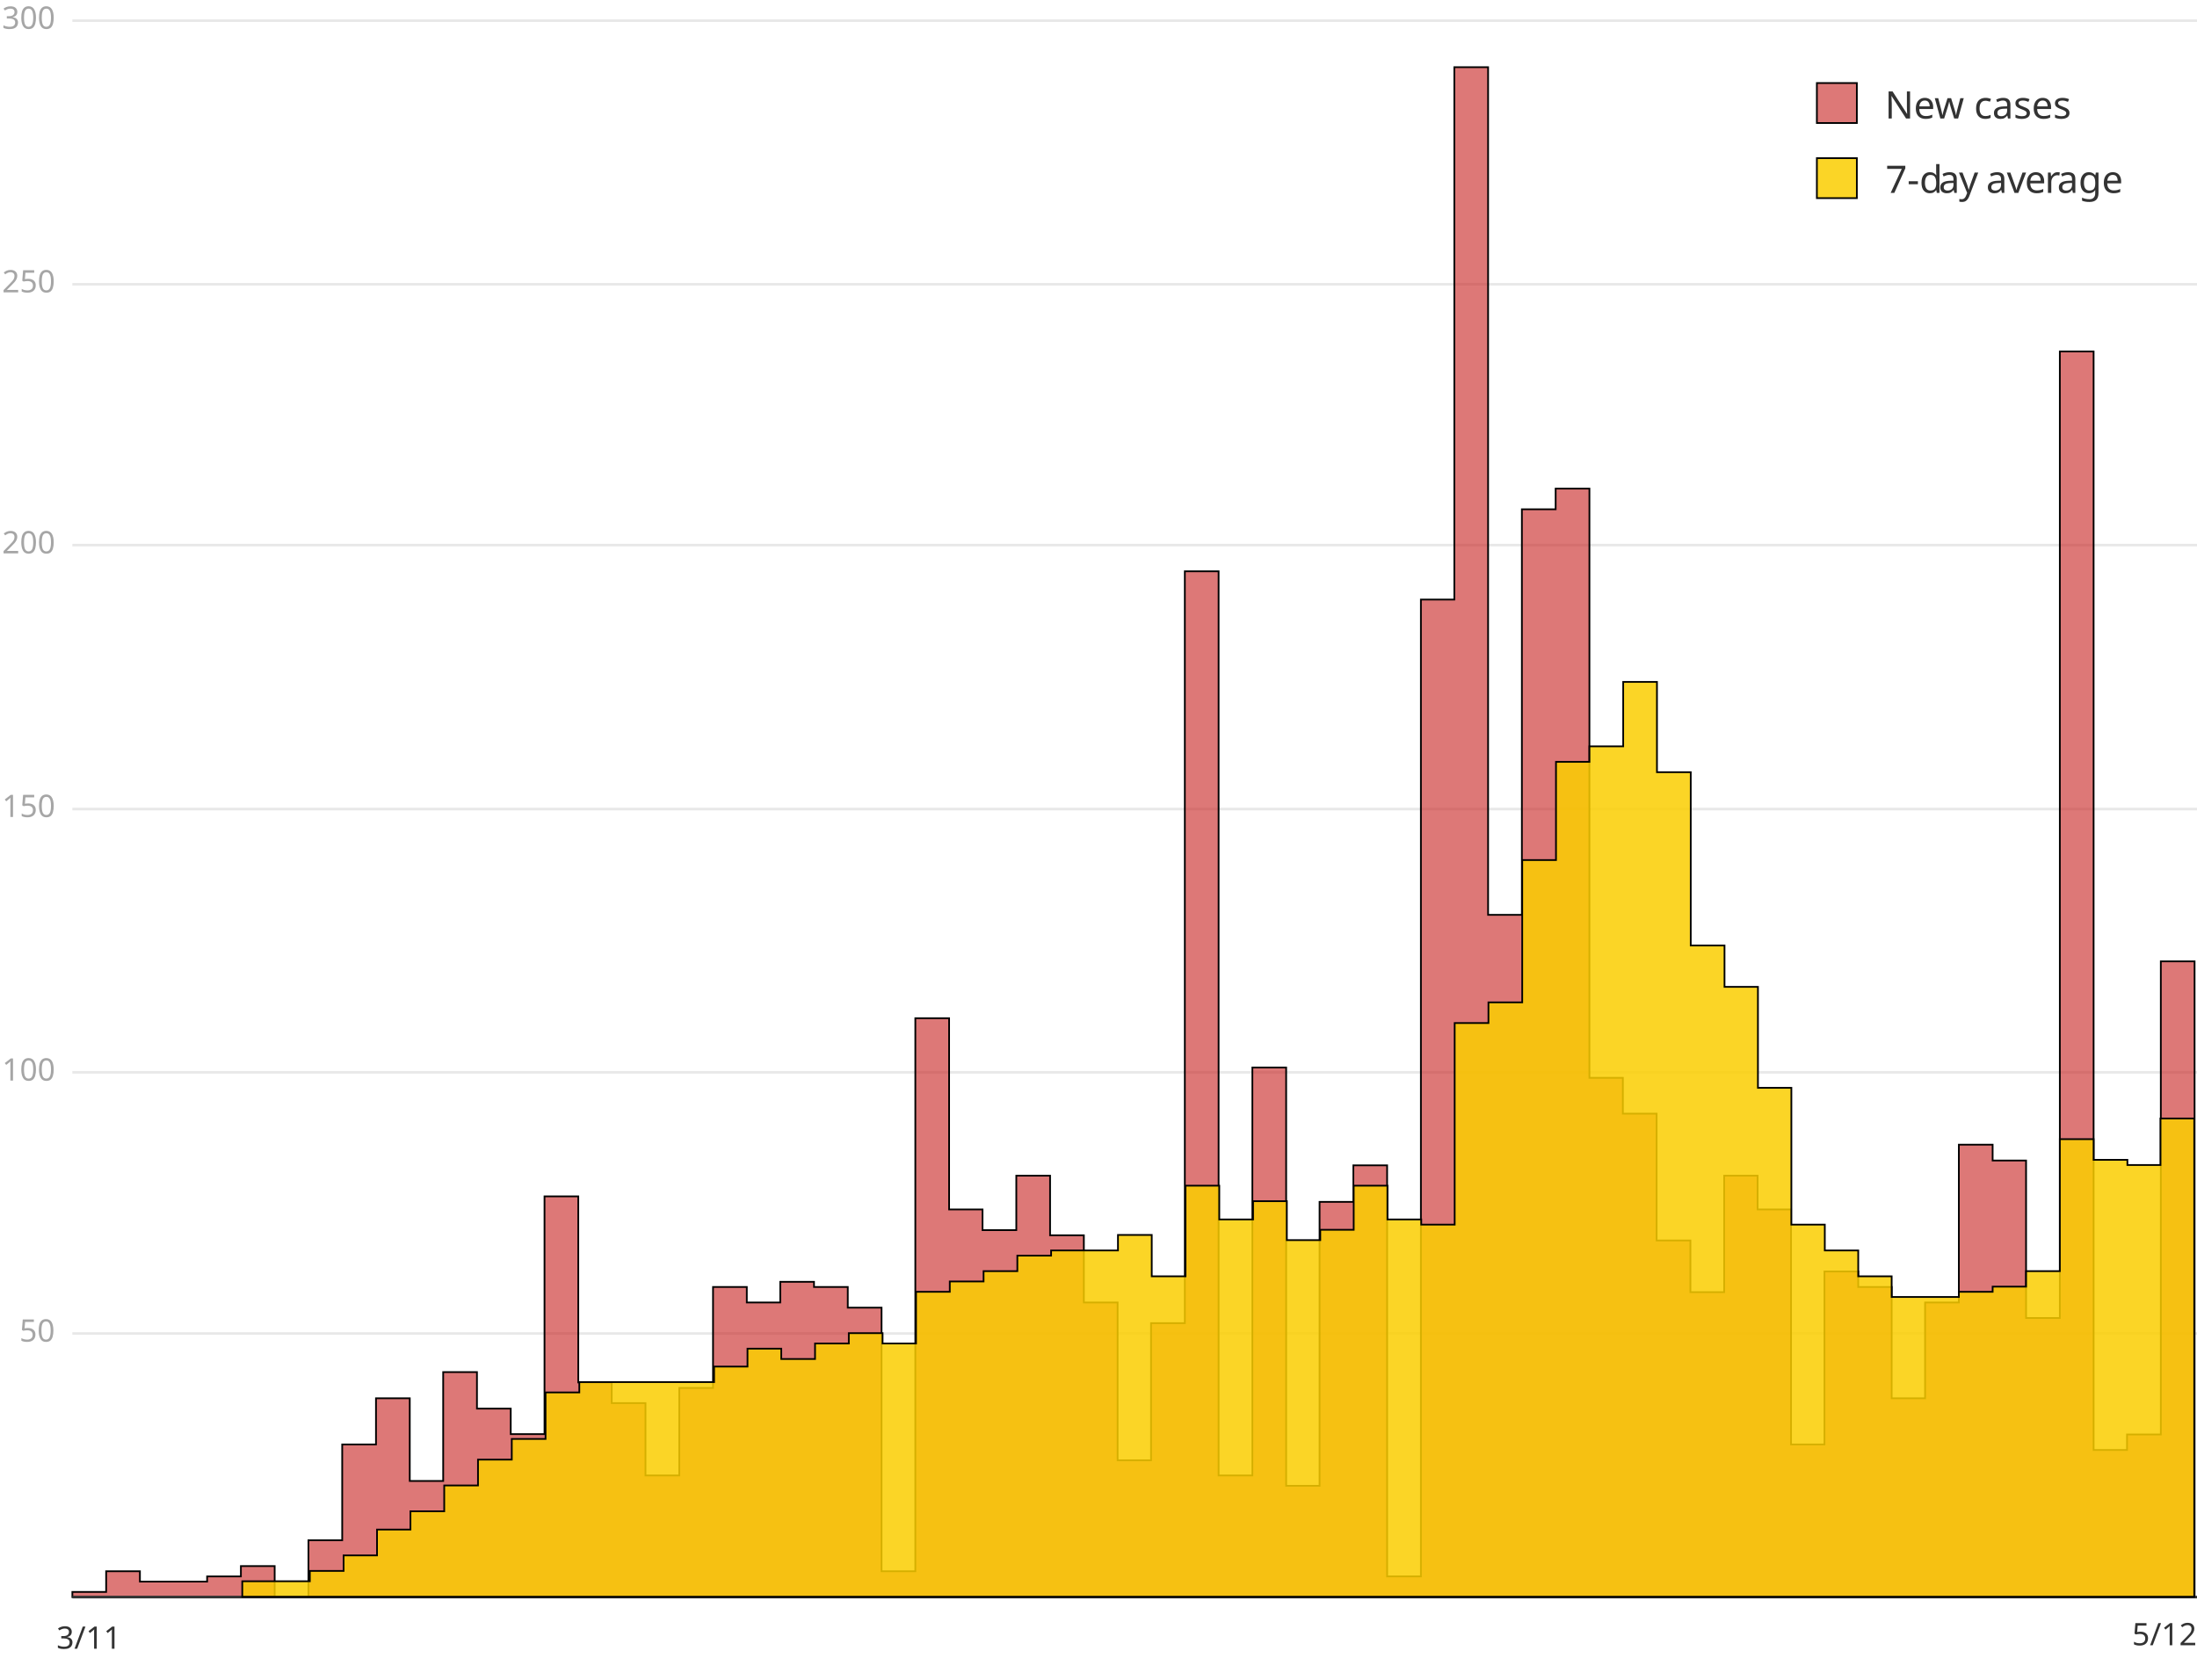
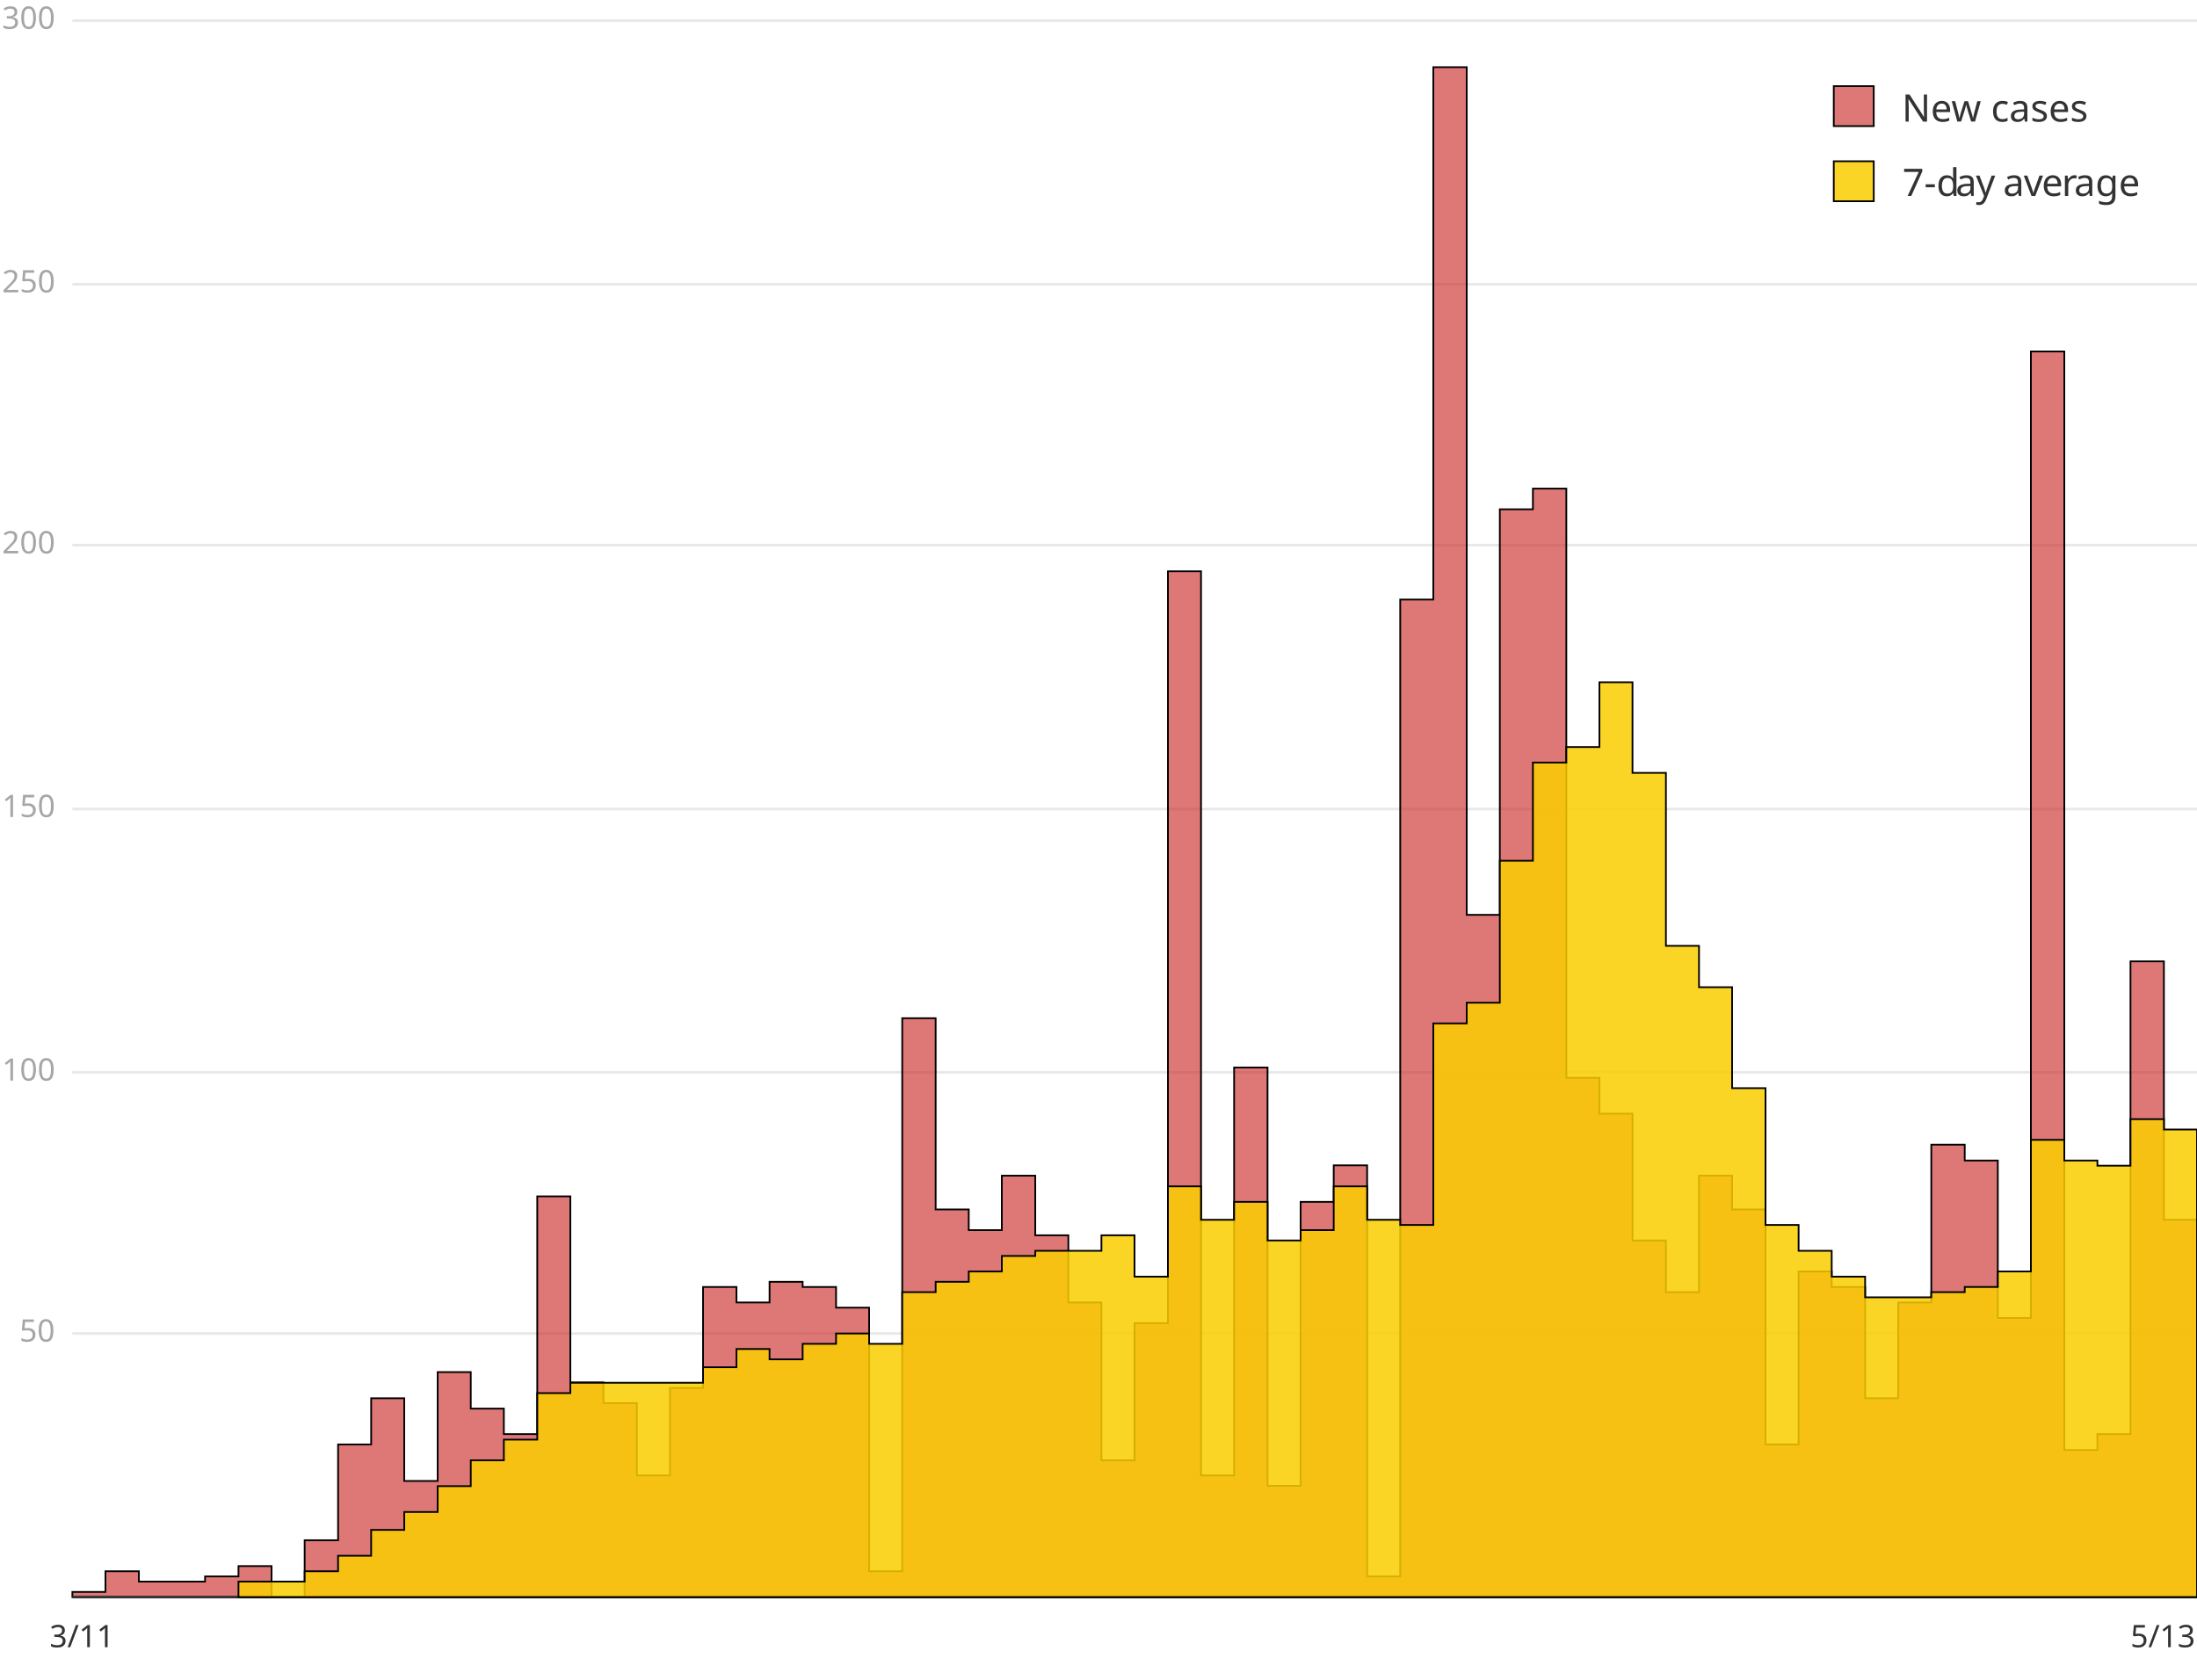
<svg xmlns="http://www.w3.org/2000/svg" xmlns:xlink="http://www.w3.org/1999/xlink" version="1.1" id="Layer_1" x="0px" y="0px" viewBox="0 0 637.5 487.5" style="enable-background:new 0 0 637.5 487.5;" xml:space="preserve">
  <style type="text/css">
	.st0{clip-path:url(#SVGID_2_);enable-background:new    ;}
	.st1{clip-path:url(#SVGID_4_);fill:none;stroke:#E8E8E8;stroke-width:0.75;stroke-miterlimit:10;}
	.st2{clip-path:url(#SVGID_4_);fill:#C71E1D;}
	.st3{clip-path:url(#SVGID_4_);}
	.st4{fill:#C71E1D;fill-opacity:0.6;stroke:#000000;stroke-width:0.5;stroke-miterlimit:10;}
	.st5{clip-path:url(#SVGID_4_);fill:none;stroke:#333333;stroke-width:0.75;stroke-miterlimit:10;}
	.st6{fill:#A6A6A6;}
	.st7{font-family:'Roboto-Regular';}
	.st8{font-size:9px;}
	.st9{fill:#FACE00;fill-opacity:0.85;stroke:#000000;stroke-width:0.5;stroke-miterlimit:10;}
	.st10{fill:#333333;}
	.st11{font-size:11px;}
</style>
  <g>
    <defs>
      <rect id="SVGID_1_" width="637.5" height="487.5" />
    </defs>
    <clipPath id="SVGID_2_">
      <use xlink:href="#SVGID_1_" style="overflow:visible;" />
    </clipPath>
    <g class="st0">
      <g>
        <defs>
          <rect id="SVGID_3_" width="637.5" height="487.5" />
        </defs>
        <clipPath id="SVGID_4_">
          <use xlink:href="#SVGID_3_" style="overflow:visible;" />
        </clipPath>
        <line class="st1" x1="21" y1="6" x2="637.5" y2="6" />
        <line class="st1" x1="21" y1="82.5" x2="637.5" y2="82.5" />
        <line class="st1" x1="21" y1="158.2" x2="637.5" y2="158.2" />
        <line class="st1" x1="21" y1="234.8" x2="637.5" y2="234.8" />
        <line class="st1" x1="21" y1="311.2" x2="637.5" y2="311.2" />
        <line class="st1" x1="21" y1="387" x2="637.5" y2="387" />
-         <path class="st2" d="M79.7,463.5h9.8H79.7z" />
+         <path class="st2" d="M78.8,463.5h9.6H78.8z" />
        <g class="st3">
-           <polygon class="st4" points="69.9,457.5 60.1,457.5 60.1,459 50.4,459 40.6,459 40.6,456 30.8,456 30.8,462 21,462 21,463.5       30.8,463.5 40.6,463.5 50.4,463.5 60.1,463.5 60.1,463.5 69.9,463.5 79.7,463.5 79.7,454.5 69.9,454.5     " />
-           <polygon class="st4" points="627,279 627,416.3 617.2,416.3 617.2,420.8 607.5,420.8 607.5,102 597.7,102 597.7,382.5       587.9,382.5 587.9,336.8 578.2,336.8 578.2,332.2 568.4,332.2 568.4,378 558.6,378 558.6,405.8 548.9,405.8 548.9,373.5       539.2,373.5 539.2,369 529.4,369 529.4,419.2 519.7,419.2 519.7,351 510,351 510,341.2 500.3,341.2 500.3,375 490.5,375       490.5,360 480.7,360 480.7,323.2 470.9,323.2 470.9,312.8 461.2,312.8 461.2,141.8 451.4,141.8 451.4,147.8 441.6,147.8       441.6,265.5 431.8,265.5 431.8,19.5 422,19.5 422,174 412.3,174 412.3,457.5 402.5,457.5 402.5,338.2 392.7,338.2 392.7,348.8       382.9,348.8 382.9,431.2 373.2,431.2 373.2,309.8 363.4,309.8 363.4,428.2 353.6,428.2 353.6,165.8 343.8,165.8 343.8,384       334,384 334,423.8 324.3,423.8 324.3,378 314.5,378 314.5,358.5 304.7,358.5 304.7,341.2 294.9,341.2 294.9,357 285.1,357       285.1,351 275.4,351 275.4,295.5 265.6,295.5 265.6,456 255.8,456 255.8,379.5 246,379.5 246,373.5 236.2,373.5 236.2,372       226.4,372 226.4,378 216.7,378 216.7,373.5 206.9,373.5 206.9,402.8 197.1,402.8 197.1,428.2 187.3,428.2 187.3,407.2       177.5,407.2 177.5,401.2 167.8,401.2 167.8,347.2 158,347.2 158,416.2 148.2,416.2 148.2,408.8 138.4,408.8 138.4,398.2       128.6,398.2 128.6,429.8 118.9,429.8 118.9,405.8 109.1,405.8 109.1,419.2 99.3,419.2 99.3,447 89.5,447 89.5,463.5 99.3,463.5       109.1,463.5 118.8,463.5 118.9,463.5 128.6,463.5 138.4,463.5 148.2,463.5 158,463.5 167.8,463.5 177.5,463.5 187.3,463.5       187.3,463.5 197.1,463.5 206.9,463.5 216.7,463.5 226.4,463.5 236.2,463.5 246,463.5 255.8,463.5 255.8,463.5 265.6,463.5       275.4,463.5 285.1,463.5 294.9,463.5 304.7,463.5 314.5,463.5 324.3,463.5 324.3,463.5 334,463.5 343.8,463.5 353.6,463.5       363.4,463.5 373.1,463.5 373.2,463.5 382.9,463.5 382.9,463.5 392.7,463.5 392.7,463.5 402.5,463.5 412.3,463.5 422,463.5       431.8,463.5 441.6,463.5 451.4,463.5 461.1,463.5 461.2,463.5 470.9,463.5 480.7,463.5 490.5,463.5 500.3,463.5 509.9,463.5       510,463.5 519.6,463.5 519.7,463.5 529.4,463.5 529.4,463.5 539.1,463.5 539.2,463.5 548.9,463.5 548.9,463.5 558.6,463.5       558.7,463.5 568.4,463.5 578.2,463.5 587.9,463.5 597.7,463.5 607.5,463.5 617.2,463.5 617.2,463.5 627,463.5 636.8,463.5       636.8,279     " />
+           <polygon class="st4" points="69.2,457.5 59.5,457.5 59.5,459 49.9,459 49.9,459 40.3,459 40.3,456 30.6,456 30.6,462 21,462       21,463.5 30.6,463.5 30.6,463.5 40.3,463.5 40.3,463.5 49.9,463.5 49.9,463.5 59.5,463.5 59.5,463.5 69.2,463.5 69.2,463.5       78.8,463.5 78.8,454.5 69.2,454.5     " />
+           <polygon class="st4" points="627.9,354 627.9,279 618.2,279 618.2,416.2 608.6,416.2 608.6,420.8 599,420.8 599,102 589.3,102       589.3,382.5 579.7,382.5 579.7,336.8 570.1,336.8 570.1,332.2 560.4,332.2 560.4,378 550.8,378 550.8,405.8 541.2,405.8       541.2,373.5 531.5,373.5 531.5,369 521.9,369 521.9,419.2 512.3,419.2 512.3,351 502.6,351 502.6,341.2 493,341.2 493,375       483.4,375 483.4,360 473.7,360 473.7,323.2 464.1,323.2 464.1,312.8 454.5,312.8 454.5,141.8 444.8,141.8 444.8,147.8       435.2,147.8 435.2,265.5 425.6,265.5 425.6,19.5 415.9,19.5 415.9,174 406.3,174 406.3,457.5 396.7,457.5 396.7,338.2       387,338.2 387,348.8 377.4,348.8 377.4,431.2 367.8,431.2 367.8,309.8 358.1,309.8 358.1,428.2 348.5,428.2 348.5,165.8       338.9,165.8 338.9,384 329.2,384 329.2,423.8 319.6,423.8 319.6,378 310,378 310,358.5 300.4,358.5 300.4,341.2 290.7,341.2       290.7,357 281.1,357 281.1,351 271.5,351 271.5,295.5 261.8,295.5 261.8,456 252.2,456 252.2,379.5 242.6,379.5 242.6,373.5       232.9,373.5 232.9,372 223.3,372 223.3,378 213.7,378 213.7,373.5 204,373.5 204,402.8 194.4,402.8 194.4,428.2 184.8,428.2       184.8,407.2 175.1,407.2 175.1,401.2 165.5,401.2 165.5,347.2 155.9,347.2 155.9,416.2 146.2,416.2 146.2,408.8 136.6,408.8       136.6,398.2 127,398.2 127,429.8 117.3,429.8 117.3,405.8 107.7,405.8 107.7,419.2 98.1,419.2 98.1,447 88.4,447 88.4,463.5       98.1,463.5 98.1,463.5 107.7,463.5 107.7,463.5 117.3,463.5 117.3,463.5 127,463.5 127,463.5 136.6,463.5 136.6,463.5       146.2,463.5 146.2,463.5 155.9,463.5 155.9,463.5 165.5,463.5 165.5,463.5 175.1,463.5 175.1,463.5 184.8,463.5 184.8,463.5       194.4,463.5 194.4,463.5 204,463.5 204,463.5 213.7,463.5 213.7,463.5 223.3,463.5 223.3,463.5 232.9,463.5 232.9,463.5       242.6,463.5 242.6,463.5 252.2,463.5 252.2,463.5 261.8,463.5 261.8,463.5 271.5,463.5 271.5,463.5 281.1,463.5 281.1,463.5       290.7,463.5 290.7,463.5 300.4,463.5 300.4,463.5 310,463.5 310,463.5 319.6,463.5 319.6,463.5 329.2,463.5 329.3,463.5       338.9,463.5 338.9,463.5 348.5,463.5 348.5,463.5 358.1,463.5 358.1,463.5 367.8,463.5 367.8,463.5 377.4,463.5 377.4,463.5       387,463.5 387,463.5 396.7,463.5 396.7,463.5 406.3,463.5 406.3,463.5 415.9,463.5 415.9,463.5 425.6,463.5 425.6,463.5       435.2,463.5 435.2,463.5 444.8,463.5 444.8,463.5 454.5,463.5 454.5,463.5 464.1,463.5 464.1,463.5 473.7,463.5 473.7,463.5       483.4,463.5 483.4,463.5 493,463.5 493,463.5 502.6,463.5 502.6,463.5 512.3,463.5 512.3,463.5 521.9,463.5 521.9,463.5       531.5,463.5 531.5,463.5 541.2,463.5 541.2,463.5 550.8,463.5 550.8,463.5 560.4,463.5 560.4,463.5 570.1,463.5 570.1,463.5       579.7,463.5 579.7,463.5 589.3,463.5 589.3,463.5 599,463.5 599,463.5 608.6,463.5 608.6,463.5 618.2,463.5 618.2,463.5       627.9,463.5 627.9,463.5 637.5,463.5 637.5,354     " />
        </g>
        <line class="st5" x1="21" y1="463.5" x2="637.5" y2="463.5" />
        <g class="st3">
          <text transform="matrix(1 0 0 1 5.6426 389.3496)" class="st6 st7 st8">50</text>
        </g>
        <g class="st3">
          <text transform="matrix(1 0 0 1 0.5889 313.5996)" class="st6 st7 st8">100</text>
        </g>
        <g class="st3">
          <text transform="matrix(1 0 0 1 0.5889 237.0996)" class="st6 st7 st8">150</text>
        </g>
        <g class="st3">
          <text transform="matrix(1 0 0 1 0.5889 160.5996)" class="st6 st7 st8">200</text>
        </g>
        <g class="st3">
          <text transform="matrix(1 0 0 1 0.5889 84.8496)" class="st6 st7 st8">250</text>
        </g>
        <g class="st3">
          <text transform="matrix(1 0 0 1 0.5889 8.3496)" class="st6 st7 st8">300</text>
        </g>
      </g>
    </g>
  </g>
-   <polygon class="st9" points="626.9,324.6 626.9,338.1 617.3,338.1 617.3,336.6 607.5,336.6 607.5,330.6 597.7,330.6 597.7,368.9   587.9,368.9 587.9,373.4 578.2,373.4 578.2,374.9 568.4,374.9 568.4,376.4 558.7,376.4 558.7,376.4 548.9,376.4 548.9,370.4   539.2,370.4 539.2,362.9 529.5,362.9 529.5,355.4 519.8,355.4 519.8,315.7 510.1,315.7 510.1,286.4 500.4,286.4 500.4,274.4   490.6,274.4 490.6,224.1 480.8,224.1 480.8,197.9 471,197.9 471,216.6 461.2,216.6 461.2,221.1 451.5,221.1 451.5,249.6   441.7,249.6 441.7,290.9 431.9,290.9 431.9,296.9 422.1,296.9 422.1,355.4 412.4,355.4 412.4,353.9 402.6,353.9 402.6,344.1   392.8,344.1 392.8,356.9 383.1,356.9 383.1,359.9 373.4,359.9 373.4,348.6 363.6,348.6 363.6,353.9 353.8,353.9 353.8,344.1   344,344.1 344,370.4 334.2,370.4 334.2,358.4 324.4,358.4 324.4,362.9 314.8,362.9 305,362.9 305,364.4 295.2,364.4 295.2,368.9   285.4,368.9 285.4,371.9 275.6,371.9 275.6,374.9 265.8,374.9 265.8,389.9 256.1,389.9 256.1,386.9 246.3,386.9 246.3,389.9   236.5,389.9 236.5,394.4 226.7,394.4 226.7,391.4 216.9,391.4 216.9,396.6 207.2,396.6 207.2,401.1 197.4,401.1 187.6,401.1   187.6,401.1 177.9,401.1 168.1,401.1 168.1,404.1 158.3,404.1 158.3,417.6 148.5,417.6 148.5,423.6 138.7,423.6 138.7,431.1   128.9,431.1 128.9,438.6 119.1,438.6 119.1,443.9 109.4,443.9 109.4,451.4 99.7,451.4 99.7,455.9 89.9,455.9 89.9,458.9 80.1,458.9   70.3,458.9 70.3,463.4 80.1,463.4 89.9,463.4 99.7,463.4 109.4,463.4 119.1,463.4 119.2,463.4 128.9,463.4 138.7,463.4 148.5,463.4   158.3,463.4 168.1,463.4 177.9,463.4 187.6,463.4 187.6,463.4 197.4,463.4 207.2,463.4 216.9,463.4 226.7,463.4 236.5,463.4   246.3,463.4 256.1,463.4 256.1,463.4 265.8,463.4 275.6,463.4 285.4,463.4 295.2,463.4 305,463.4 314.8,463.4 324.4,463.4   324.6,463.4 334.2,463.4 344,463.4 353.8,463.4 363.6,463.4 373.3,463.4 373.4,463.4 383.1,463.4 383.1,463.4 392.8,463.4   392.8,463.4 402.6,463.4 412.4,463.4 422.1,463.4 431.9,463.4 441.7,463.4 451.5,463.4 461.2,463.4 461.3,463.4 471,463.4   480.8,463.4 490.6,463.4 500.4,463.4 510,463.4 510,463.4 519.7,463.4 519.8,463.4 529.5,463.4 529.5,463.4 539.2,463.4   539.2,463.4 548.9,463.4 548.9,463.4 558.6,463.4 558.6,463.4 568.4,463.4 578.2,463.4 587.9,463.4 597.7,463.4 607.5,463.4   617.3,463.4 617.3,463.4 626.9,463.4 636.7,463.4 636.7,324.6 " />
+   <polygon class="st9" points="627.9,327.8 627.9,324.8 618.2,324.8 618.2,338.3 608.6,338.3 608.6,336.8 599,336.8 599,330.8   589.3,330.8 589.3,369 579.7,369 579.7,373.5 570.1,373.5 570.1,375 560.4,375 560.4,376.5 550.8,376.5 550.8,376.5 541.2,376.5   541.2,370.5 531.5,370.5 531.5,363 521.9,363 521.9,355.5 512.3,355.5 512.3,315.8 502.6,315.8 502.6,286.5 493,286.5 493,274.5   483.4,274.5 483.4,224.3 473.7,224.3 473.7,198 464.1,198 464.1,216.8 454.5,216.8 454.5,221.3 444.8,221.3 444.8,249.8   435.2,249.8 435.2,291 425.6,291 425.6,297 415.9,297 415.9,355.5 406.3,355.5 406.3,354 396.7,354 396.7,344.3 387,344.3 387,357   377.4,357 377.4,360 367.8,360 367.8,348.8 358.1,348.8 358.1,354 348.5,354 348.5,344.3 338.9,344.3 338.9,370.5 329.2,370.5   329.2,358.5 319.6,358.5 319.6,363 310,363 310,363 300.4,363 300.4,364.5 290.7,364.5 290.7,369 281.1,369 281.1,372 271.5,372   271.5,375 261.8,375 261.8,390 252.2,390 252.2,387 242.6,387 242.6,390 232.9,390 232.9,394.5 223.3,394.5 223.3,391.5   213.7,391.5 213.7,396.8 204,396.8 204,401.3 194.4,401.3 194.4,401.3 184.8,401.3 184.8,401.3 175.1,401.3 175.1,401.3   165.5,401.3 165.5,404.3 155.9,404.3 155.9,417.8 146.2,417.8 146.2,423.8 136.6,423.8 136.6,431.3 127,431.3 127,438.8   117.3,438.8 117.3,444 107.7,444 107.7,451.5 98.1,451.5 98.1,456 88.4,456 88.4,459 78.8,459 78.8,459 69.2,459 69.2,463.5   78.8,463.5 78.8,463.5 88.4,463.5 88.4,463.5 98.1,463.5 98.1,463.5 107.7,463.5 107.7,463.5 117.3,463.5 117.3,463.5 127,463.5   127,463.5 136.6,463.5 136.6,463.5 146.2,463.5 146.2,463.5 155.9,463.5 155.9,463.5 165.5,463.5 165.5,463.5 175.1,463.5   175.1,463.5 184.8,463.5 184.8,463.5 194.4,463.5 194.4,463.5 204,463.5 204,463.5 213.7,463.5 213.7,463.5 223.3,463.5   223.3,463.5 232.9,463.5 232.9,463.5 242.6,463.5 242.6,463.5 252.2,463.5 252.2,463.5 261.8,463.5 261.8,463.5 271.5,463.5   271.5,463.5 281.1,463.5 281.1,463.5 290.7,463.5 290.7,463.5 300.4,463.5 300.4,463.5 310,463.5 310,463.5 319.6,463.5   319.6,463.5 329.2,463.5 329.2,463.5 338.9,463.5 338.9,463.5 348.5,463.5 348.5,463.5 358.1,463.5 358.1,463.5 367.8,463.5   367.8,463.5 377.4,463.5 377.4,463.5 387,463.5 387,463.5 396.7,463.5 396.7,463.5 406.3,463.5 406.3,463.5 415.9,463.5   415.9,463.5 425.6,463.5 425.6,463.5 435.2,463.5 435.2,463.5 444.8,463.5 444.8,463.5 454.5,463.5 454.5,463.5 464.1,463.5   464.1,463.5 473.7,463.5 473.7,463.5 483.4,463.5 483.4,463.5 493,463.5 493,463.5 502.6,463.5 502.6,463.5 512.3,463.5   512.3,463.5 521.9,463.5 521.9,463.5 531.5,463.5 531.5,463.5 541.2,463.5 541.2,463.5 550.8,463.5 550.8,463.5 560.4,463.5   560.4,463.5 570.1,463.5 570.1,463.5 579.7,463.5 579.7,463.5 589.3,463.5 589.3,463.5 599,463.5 599,463.5 608.6,463.5   608.6,463.5 618.2,463.5 618.2,463.5 627.9,463.5 627.9,463.5 637.5,463.5 637.5,327.8 " />
  <g>
-     <text transform="matrix(1 0 0 1 546.9469 34.3984)" class="st10 st7 st11">New cases</text>
+     <text transform="matrix(1 0 0 1 551.8667 35.2852)" class="st10 st7 st11">New cases</text>
  </g>
-   <text transform="matrix(1 0 0 1 547.1135 55.9736)" class="st10 st7 st11">7-d</text>
-   <text transform="matrix(1 0 0 1 562.5134 55.9736)" class="st10 st7 st11">a</text>
-   <text transform="matrix(1 0 0 1 568.4135 55.9736)" class="st10 st7 st11">y </text>
-   <text transform="matrix(1 0 0 1 576.3134 55.9736)" class="st10 st7 st11">a</text>
-   <text transform="matrix(1 0 0 1 582.3134 55.9736)" class="st10 st7 st11">v</text>
-   <text transform="matrix(1 0 0 1 587.5134 55.9736)" class="st10 st7 st11">e</text>
-   <text transform="matrix(1 0 0 1 593.3134 55.9736)" class="st10 st7 st11">r</text>
-   <text transform="matrix(1 0 0 1 596.9135 55.9736)" class="st10 st7 st11">age</text>
-   <rect x="527.2" y="24.1" class="st4" width="11.6" height="11.6" />
-   <rect x="527.2" y="45.9" class="st9" width="11.6" height="11.6" />
+   <text transform="matrix(1 0 0 1 552.0333 56.8604)" class="st10 st7 st11">7-d</text>
+   <text transform="matrix(1 0 0 1 567.4332 56.8604)" class="st10 st7 st11">a</text>
+   <text transform="matrix(1 0 0 1 573.3333 56.8604)" class="st10 st7 st11">y </text>
+   <text transform="matrix(1 0 0 1 581.2332 56.8604)" class="st10 st7 st11">a</text>
+   <text transform="matrix(1 0 0 1 587.2332 56.8604)" class="st10 st7 st11">v</text>
+   <text transform="matrix(1 0 0 1 592.4332 56.8604)" class="st10 st7 st11">e</text>
+   <text transform="matrix(1 0 0 1 598.2332 56.8604)" class="st10 st7 st11">r</text>
+   <text transform="matrix(1 0 0 1 601.8333 56.8604)" class="st10 st7 st11">age</text>
+   <rect x="532.1" y="25" class="st4" width="11.6" height="11.6" />
+   <rect x="532.1" y="46.8" class="st9" width="11.6" height="11.6" />
  <g>
-     <text transform="matrix(1 0 0 1 618.652 477.4773)" class="st10 st7 st8">5/12</text>
+     <text transform="matrix(1 0 0 1 618.1982 478.0409)" class="st10 st7 st8">5/13</text>
  </g>
  <g>
-     <text transform="matrix(1 0 0 1 16.3872 478.4736)" class="st10 st7 st8">3/11</text>
+     <text transform="matrix(1 0 0 1 14.3872 478.0407)" class="st10 st7 st8">3/11</text>
  </g>
</svg>
